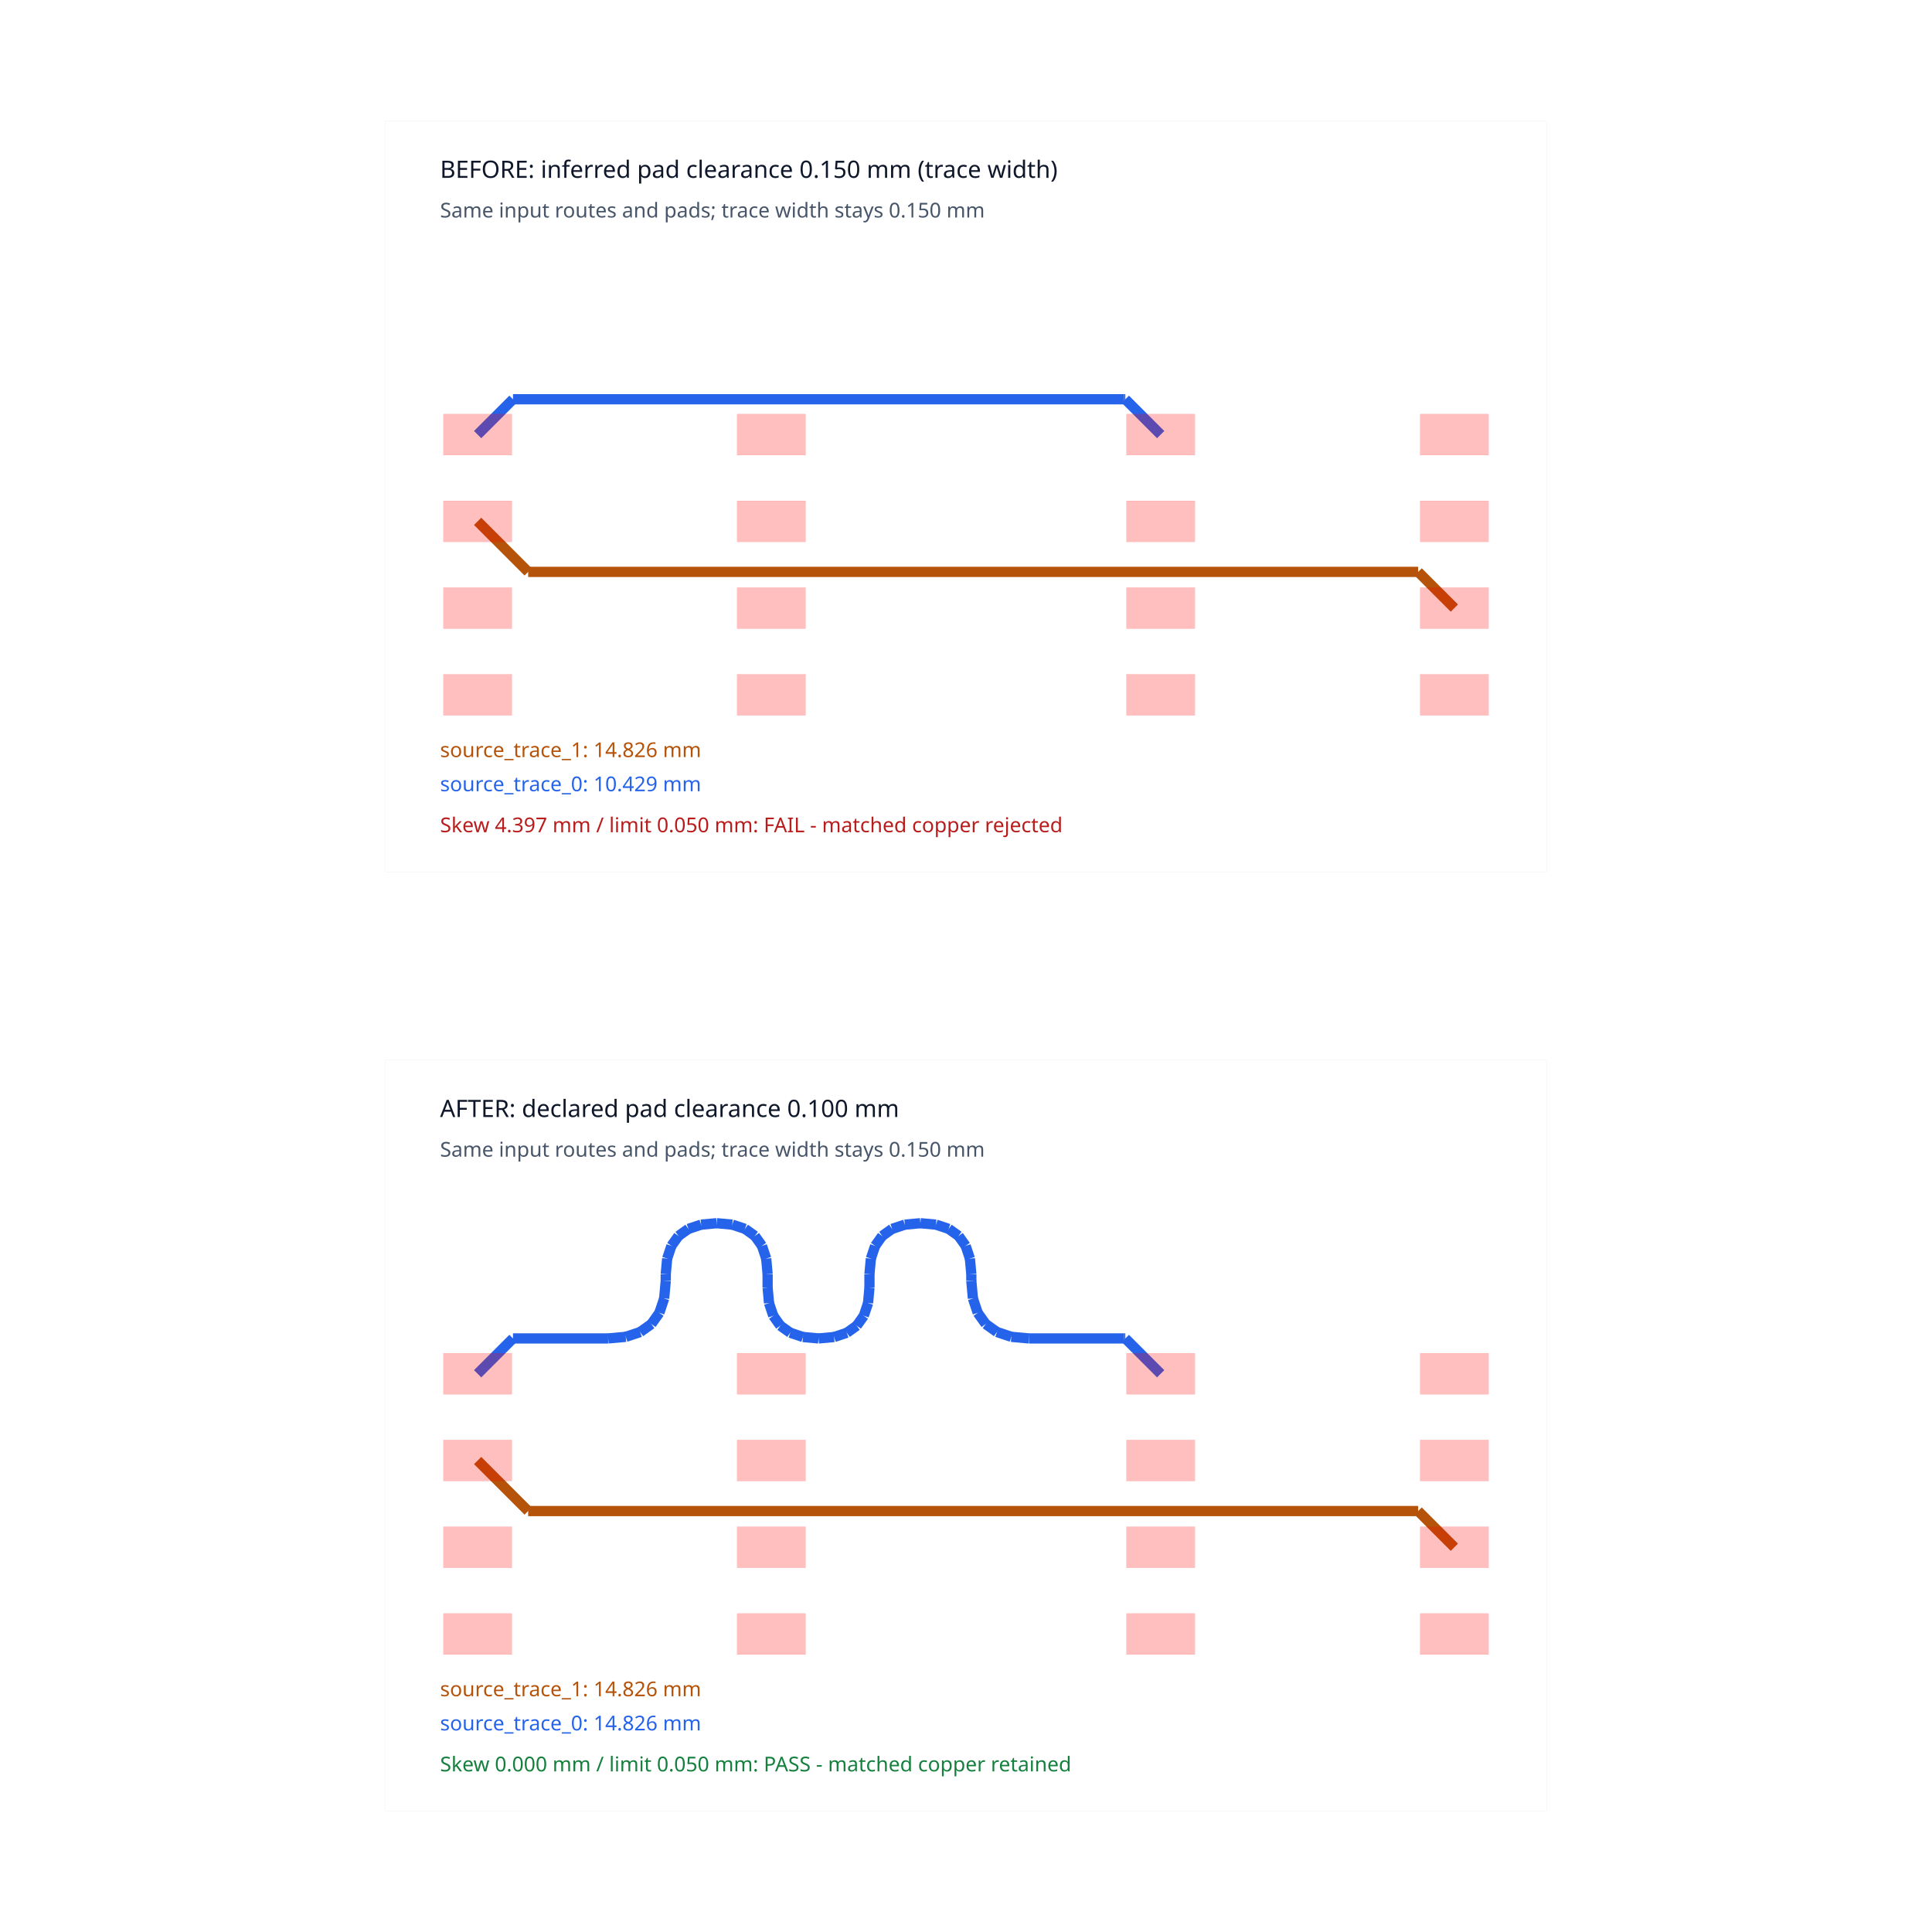
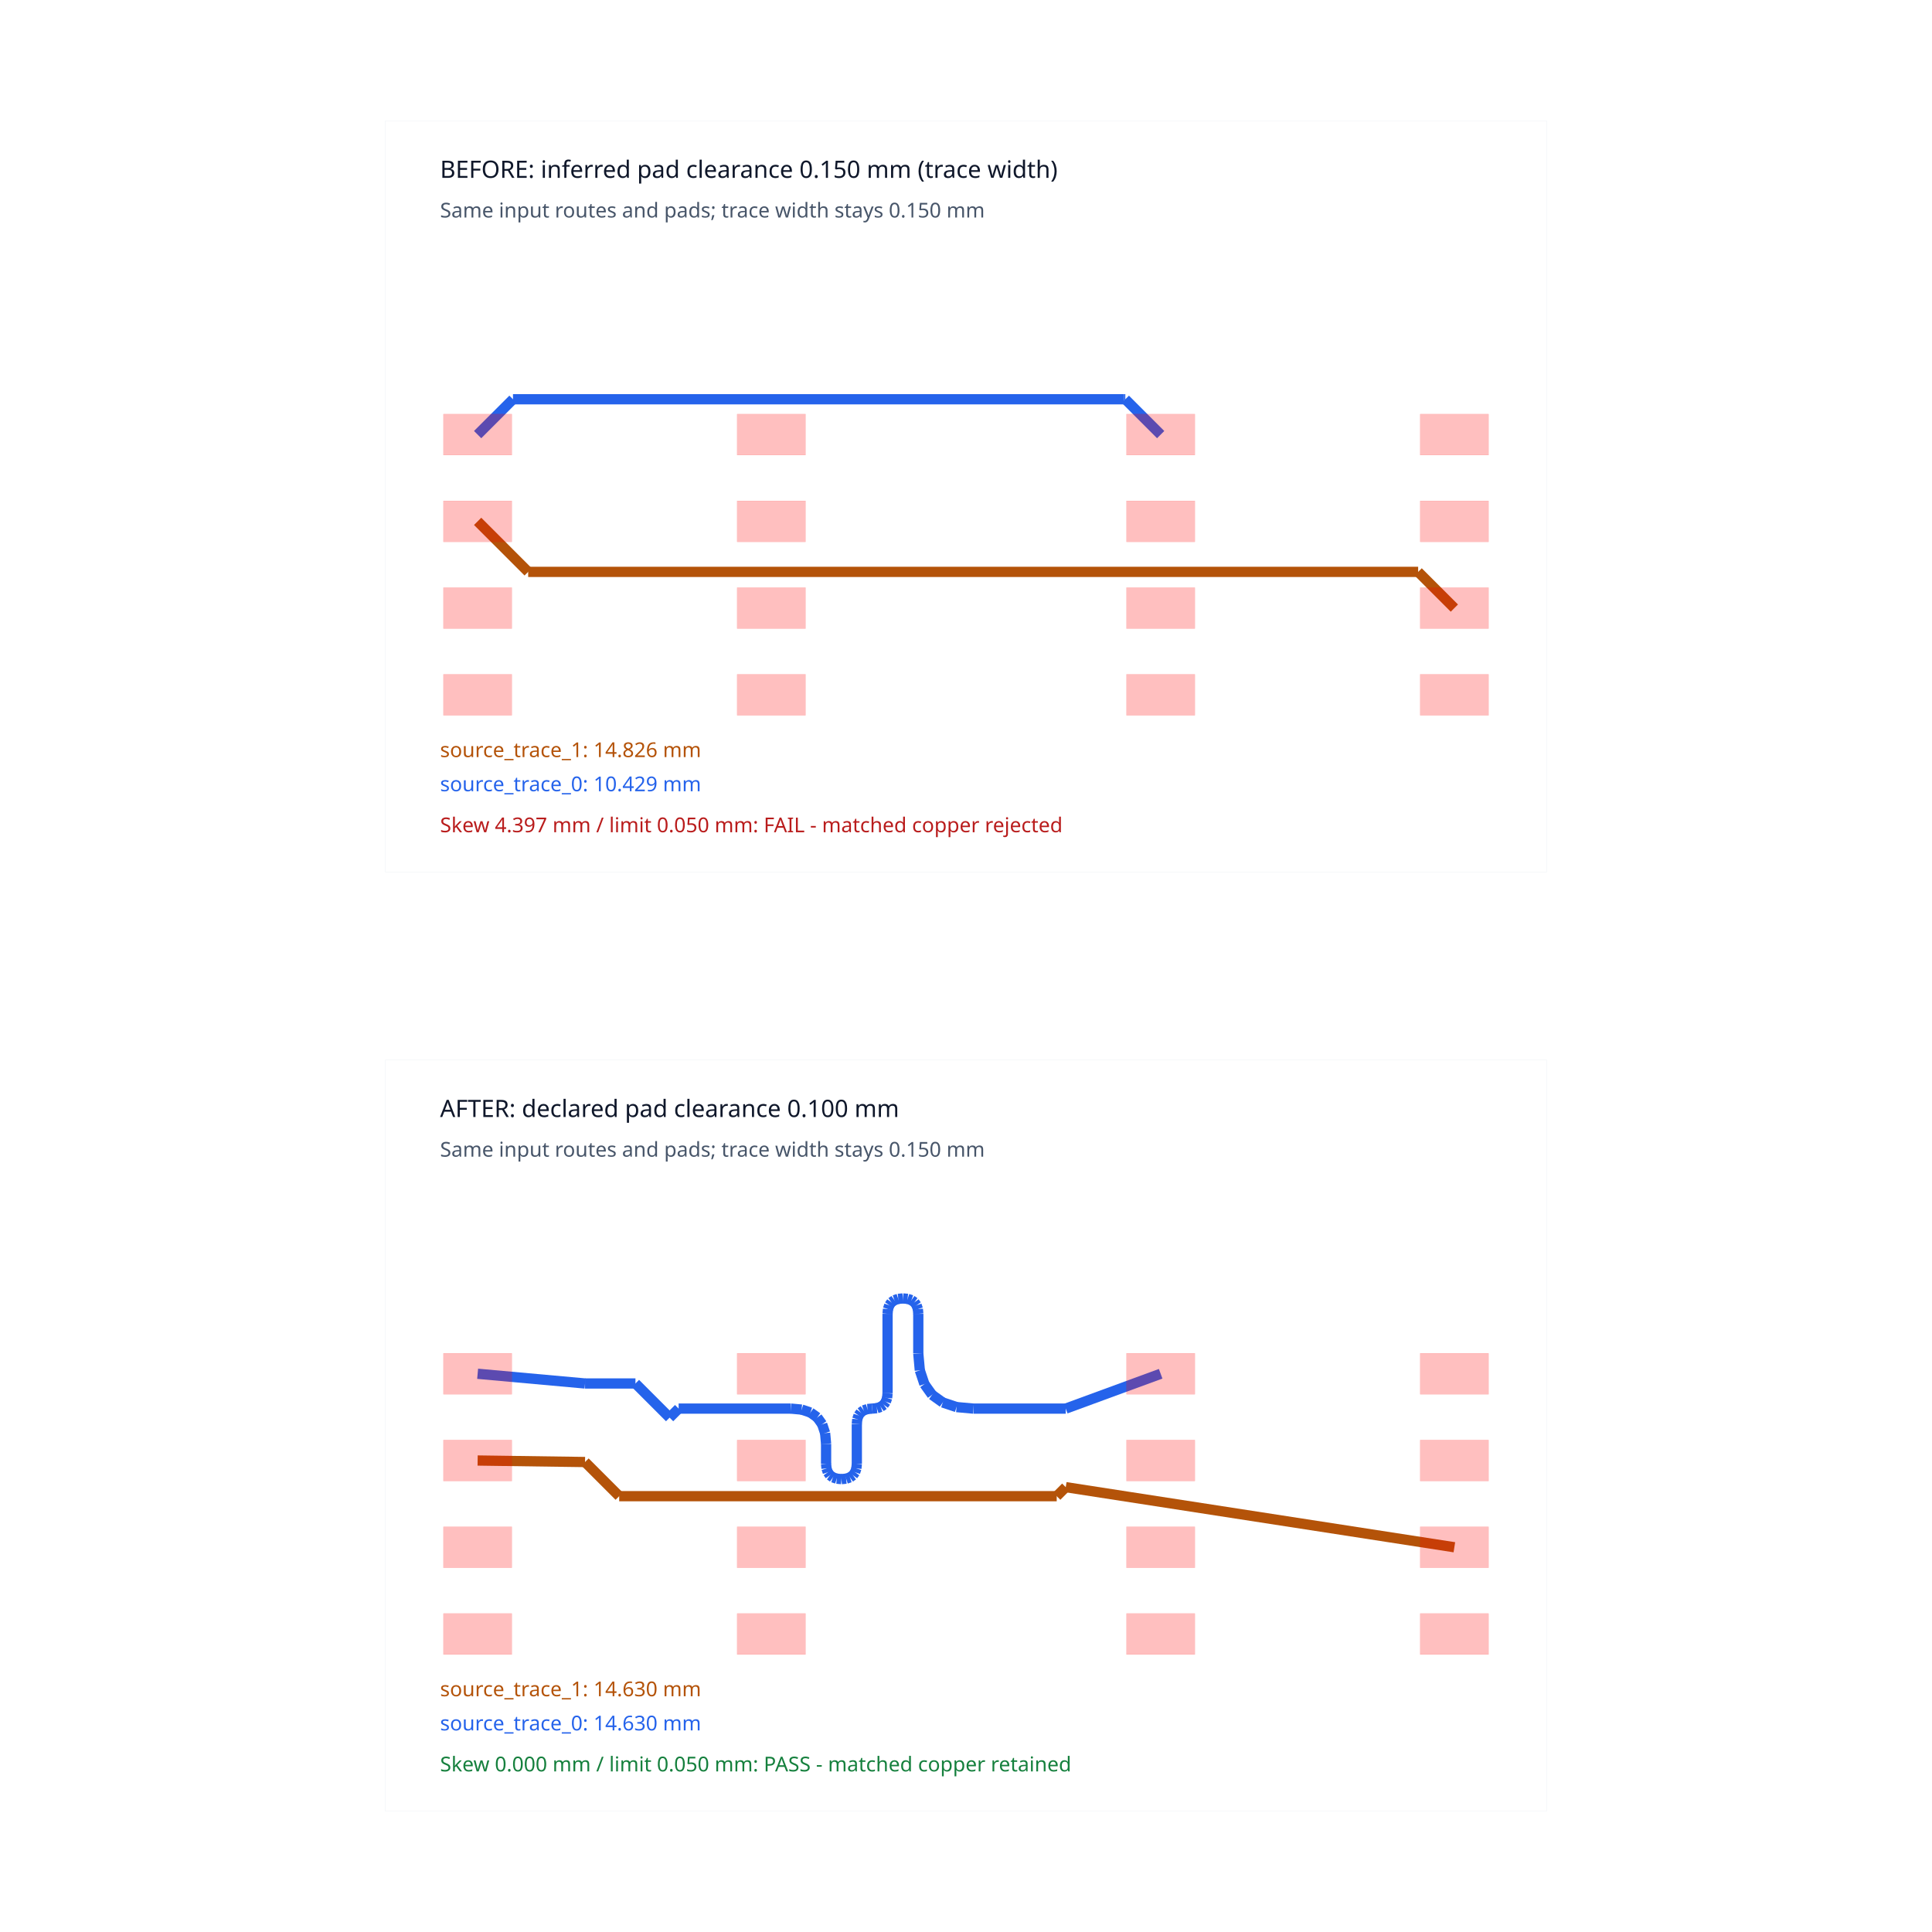
<svg xmlns="http://www.w3.org/2000/svg" width="640" height="640" viewBox="0 0 640 640">
  <rect width="100%" height="100%" fill="white" />
  <g>
    <polyline data-points="-7.15,0.635 -6.410152979700772,-0.10484702029922843" data-type="line" data-label="" points="158.222,172.703 174.962,189.443" fill="none" stroke="#b45309" stroke-width="3.394" />
  </g>
  <g>
    <polyline data-points="-6.410152979700772,-0.10484702029922843 6.619847020299229,-0.10484702029922849" data-type="line" data-label="" points="174.962,189.443 469.782,189.443" fill="none" stroke="#b45309" stroke-width="3.394" />
  </g>
  <g>
    <polyline data-points="6.619847020299229,-0.10484702029922849 6.619847020299229,-0.10484702029922849" data-type="line" data-label="" points="469.782,189.443 469.782,189.443" fill="none" stroke="#b45309" stroke-width="3.394" />
  </g>
  <g>
    <polyline data-points="6.619847020299229,-0.10484702029922849 7.15,-0.635" data-type="line" data-label="" points="469.782,189.443 481.778,201.438" fill="none" stroke="#b45309" stroke-width="3.394" />
  </g>
  <g>
    <polyline data-points="-7.15,1.905 -6.632591326652539,2.422408673347461" data-type="line" data-label="" points="158.222,143.968 169.929,132.261" fill="none" stroke="#2563eb" stroke-width="3.394" />
  </g>
  <g>
    <polyline data-points="-6.632591326652539,2.422408673347461 2.314619147089959,2.422408673347461" data-type="line" data-label="" points="169.929,132.261 372.371,132.261" fill="none" stroke="#2563eb" stroke-width="3.394" />
  </g>
  <g>
    <polyline data-points="2.314619147089959,2.422408673347461 2.3325913266525395,2.422408673347461" data-type="line" data-label="" points="372.371,132.261 372.778,132.261" fill="none" stroke="#2563eb" stroke-width="3.394" />
  </g>
  <g>
    <polyline data-points="2.3325913266525395,2.422408673347461 2.85,1.905" data-type="line" data-label="" points="372.778,132.261 384.485,143.968" fill="none" stroke="#2563eb" stroke-width="3.394" />
  </g>
  <g>
-     <polyline data-points="-7.15,-13.115 -6.410152979700772,-13.854847020299228" data-type="line" data-label="" points="158.222,483.814 174.962,500.554" fill="none" stroke="#b45309" stroke-width="3.394" />
-   </g>
-   <g>
-     <polyline data-points="-6.410152979700772,-13.854847020299228 6.619847020299229,-13.854847020299228" data-type="line" data-label="" points="174.962,500.554 469.782,500.554" fill="none" stroke="#b45309" stroke-width="3.394" />
-   </g>
-   <g>
-     <polyline data-points="6.619847020299229,-13.854847020299228 6.619847020299229,-13.854847020299228" data-type="line" data-label="" points="469.782,500.554 469.782,500.554" fill="none" stroke="#b45309" stroke-width="3.394" />
-   </g>
-   <g>
-     <polyline data-points="6.619847020299229,-13.854847020299228 7.15,-14.385" data-type="line" data-label="" points="469.782,500.554 481.778,512.549" fill="none" stroke="#b45309" stroke-width="3.394" />
-   </g>
-   <g>
-     <polyline data-points="-7.15,-11.845 -6.632591326652539,-11.32759132665254" data-type="line" data-label="" points="158.222,455.079 169.929,443.372" fill="none" stroke="#2563eb" stroke-width="3.394" />
-   </g>
-   <g>
-     <polyline data-points="-6.632591326652539,-11.32759132665254 -5.239173575692749,-11.32759132665254" data-type="line" data-label="" points="169.929,443.372 201.457,443.372" fill="none" stroke="#2563eb" stroke-width="3.394" />
-   </g>
-   <g>
-     <polyline data-points="-5.239173575692749,-11.32759132665254 -4.981472643964022,-11.304163969222655" data-type="line" data-label="" points="201.457,443.372 207.288,442.842" fill="none" stroke="#2563eb" stroke-width="3.394" />
-   </g>
-   <g>
-     <polyline data-points="-4.981472643964022,-11.304163969222655 -4.770626427095063,-11.233881896933003" data-type="line" data-label="" points="207.288,442.842 212.059,441.251" fill="none" stroke="#2563eb" stroke-width="3.394" />
-   </g>
-   <g>
-     <polyline data-points="-4.770626427095063,-11.233881896933003 -4.606634925085873,-11.116745109783581" data-type="line" data-label="" points="212.059,441.251 215.769,438.601" fill="none" stroke="#2563eb" stroke-width="3.394" />
-   </g>
-   <g>
-     <polyline data-points="-4.606634925085873,-11.116745109783581 -4.489498137936452,-10.95275360777439" data-type="line" data-label="" points="215.769,438.601 218.419,434.891" fill="none" stroke="#2563eb" stroke-width="3.394" />
-   </g>
-   <g>
-     <polyline data-points="-4.489498137936452,-10.95275360777439 -4.419216065646799,-10.741907390905432" data-type="line" data-label="" points="218.419,434.891 220.01,430.12" fill="none" stroke="#2563eb" stroke-width="3.394" />
-   </g>
-   <g>
-     <polyline data-points="-4.419216065646799,-10.741907390905432 -4.395788708216915,-10.484206459176706" data-type="line" data-label="" points="220.01,430.12 220.54,424.289" fill="none" stroke="#2563eb" stroke-width="3.394" />
-   </g>
-   <g>
-     <polyline data-points="-4.395788708216915,-10.484206459176706 -4.395788708216915,-10.386422464512748" data-type="line" data-label="" points="220.54,424.289 220.54,422.077" fill="none" stroke="#2563eb" stroke-width="3.394" />
-   </g>
-   <g>
-     <polyline data-points="-4.395788708216915,-10.386422464512748 -4.375077572861031,-10.158599975598008" data-type="line" data-label="" points="220.54,422.077 221.008,416.922" fill="none" stroke="#2563eb" stroke-width="3.394" />
-   </g>
-   <g>
-     <polyline data-points="-4.375077572861031,-10.158599975598008 -4.312944166793374,-9.972199757395039" data-type="line" data-label="" points="221.008,416.922 222.414,412.704" fill="none" stroke="#2563eb" stroke-width="3.394" />
-   </g>
-   <g>
-     <polyline data-points="-4.312944166793374,-9.972199757395039 -4.209388490013946,-9.827221809903842" data-type="line" data-label="" points="222.414,412.704 224.757,409.424" fill="none" stroke="#2563eb" stroke-width="3.394" />
-   </g>
-   <g>
-     <polyline data-points="-4.209388490013946,-9.827221809903842 -4.064410542522749,-9.723666133124414" data-type="line" data-label="" points="224.757,409.424 228.038,407.081" fill="none" stroke="#2563eb" stroke-width="3.394" />
-   </g>
-   <g>
-     <polyline data-points="-4.064410542522749,-9.723666133124414 -3.8780103243197797,-9.661532727056757" data-type="line" data-label="" points="228.038,407.081 232.255,405.675" fill="none" stroke="#2563eb" stroke-width="3.394" />
-   </g>
-   <g>
-     <polyline data-points="-3.8780103243197797,-9.661532727056757 -3.65018783540504,-9.640821591700872" data-type="line" data-label="" points="232.255,405.675 237.41,405.206" fill="none" stroke="#2563eb" stroke-width="3.394" />
-   </g>
-   <g>
-     <polyline data-points="-3.65018783540504,-9.640821591700872 -3.422365346490301,-9.661532727056757" data-type="line" data-label="" points="237.41,405.206 242.565,405.675" fill="none" stroke="#2563eb" stroke-width="3.394" />
-   </g>
-   <g>
-     <polyline data-points="-3.422365346490301,-9.661532727056757 -3.2359651282873325,-9.723666133124414" data-type="line" data-label="" points="242.565,405.675 246.782,407.081" fill="none" stroke="#2563eb" stroke-width="3.394" />
-   </g>
-   <g>
-     <polyline data-points="-3.2359651282873325,-9.723666133124414 -3.0909871807961338,-9.82722180990384" data-type="line" data-label="" points="246.782,407.081 250.063,409.424" fill="none" stroke="#2563eb" stroke-width="3.394" />
-   </g>
-   <g>
-     <polyline data-points="-3.0909871807961338,-9.82722180990384 -2.9874315040167074,-9.972199757395039" data-type="line" data-label="" points="250.063,409.424 252.406,412.704" fill="none" stroke="#2563eb" stroke-width="3.394" />
-   </g>
-   <g>
-     <polyline data-points="-2.9874315040167074,-9.972199757395039 -2.925298097949051,-10.158599975598008" data-type="line" data-label="" points="252.406,412.704 253.811,416.922" fill="none" stroke="#2563eb" stroke-width="3.394" />
-   </g>
-   <g>
-     <polyline data-points="-2.925298097949051,-10.158599975598008 -2.9045869625931653,-10.386422464512748" data-type="line" data-label="" points="253.811,416.922 254.28,422.077" fill="none" stroke="#2563eb" stroke-width="3.394" />
-   </g>
-   <g>
-     <polyline data-points="-2.9045869625931653,-10.386422464512748 -2.9045869625931653,-10.581990453840664" data-type="line" data-label="" points="254.28,422.077 254.28,426.502" fill="none" stroke="#2563eb" stroke-width="3.394" />
-   </g>
-   <g>
-     <polyline data-points="-2.9045869625931653,-10.581990453840664 -2.88387582723728,-10.809812942755403" data-type="line" data-label="" points="254.28,426.502 254.749,431.656" fill="none" stroke="#2563eb" stroke-width="3.394" />
-   </g>
-   <g>
-     <polyline data-points="-2.88387582723728,-10.809812942755403 -2.821742421169624,-10.996213160958373" data-type="line" data-label="" points="254.749,431.656 256.155,435.874" fill="none" stroke="#2563eb" stroke-width="3.394" />
-   </g>
-   <g>
-     <polyline data-points="-2.821742421169624,-10.996213160958373 -2.718186744390197,-11.14119110844957" data-type="line" data-label="" points="256.155,435.874 258.498,439.154" fill="none" stroke="#2563eb" stroke-width="3.394" />
-   </g>
-   <g>
-     <polyline data-points="-2.718186744390197,-11.14119110844957 -2.573208796898999,-11.244746785228998" data-type="line" data-label="" points="258.498,439.154 261.778,441.497" fill="none" stroke="#2563eb" stroke-width="3.394" />
-   </g>
-   <g>
-     <polyline data-points="-2.573208796898999,-11.244746785228998 -2.38680857869603,-11.306880191296653" data-type="line" data-label="" points="261.778,441.497 265.995,442.903" fill="none" stroke="#2563eb" stroke-width="3.394" />
-   </g>
-   <g>
-     <polyline data-points="-2.38680857869603,-11.306880191296653 -2.1589860897812905,-11.32759132665254" data-type="line" data-label="" points="265.995,442.903 271.15,443.372" fill="none" stroke="#2563eb" stroke-width="3.394" />
-   </g>
-   <g>
-     <polyline data-points="-2.1589860897812905,-11.32759132665254 -1.9311636008665514,-11.306880191296653" data-type="line" data-label="" points="271.15,443.372 276.305,442.903" fill="none" stroke="#2563eb" stroke-width="3.394" />
-   </g>
-   <g>
-     <polyline data-points="-1.9311636008665514,-11.306880191296653 -1.7447633826635824,-11.244746785228998" data-type="line" data-label="" points="276.305,442.903 280.523,441.497" fill="none" stroke="#2563eb" stroke-width="3.394" />
-   </g>
-   <g>
-     <polyline data-points="-1.7447633826635824,-11.244746785228998 -1.5997854351723844,-11.14119110844957" data-type="line" data-label="" points="280.523,441.497 283.803,439.154" fill="none" stroke="#2563eb" stroke-width="3.394" />
-   </g>
-   <g>
-     <polyline data-points="-1.5997854351723844,-11.14119110844957 -1.4962297583929574,-10.996213160958373" data-type="line" data-label="" points="283.803,439.154 286.146,435.874" fill="none" stroke="#2563eb" stroke-width="3.394" />
-   </g>
-   <g>
-     <polyline data-points="-1.4962297583929574,-10.996213160958373 -1.4340963523253012,-10.809812942755403" data-type="line" data-label="" points="286.146,435.874 287.552,431.656" fill="none" stroke="#2563eb" stroke-width="3.394" />
-   </g>
-   <g>
-     <polyline data-points="-1.4340963523253012,-10.809812942755403 -1.4133852169694157,-10.581990453840664" data-type="line" data-label="" points="287.552,431.656 288.02,426.502" fill="none" stroke="#2563eb" stroke-width="3.394" />
-   </g>
-   <g>
-     <polyline data-points="-1.4133852169694157,-10.581990453840664 -1.4133852169694157,-10.386422464512748" data-type="line" data-label="" points="288.02,426.502 288.02,422.077" fill="none" stroke="#2563eb" stroke-width="3.394" />
-   </g>
-   <g>
-     <polyline data-points="-1.4133852169694157,-10.386422464512748 -1.3926740816135303,-10.158599975598008" data-type="line" data-label="" points="288.02,422.077 288.489,416.922" fill="none" stroke="#2563eb" stroke-width="3.394" />
-   </g>
-   <g>
-     <polyline data-points="-1.3926740816135303,-10.158599975598008 -1.330540675545874,-9.972199757395039" data-type="line" data-label="" points="288.489,416.922 289.895,412.704" fill="none" stroke="#2563eb" stroke-width="3.394" />
-   </g>
-   <g>
-     <polyline data-points="-1.330540675545874,-9.972199757395039 -1.226984998766447,-9.827221809903842" data-type="line" data-label="" points="289.895,412.704 292.238,409.424" fill="none" stroke="#2563eb" stroke-width="3.394" />
-   </g>
-   <g>
-     <polyline data-points="-1.226984998766447,-9.827221809903842 -1.082007051275249,-9.723666133124414" data-type="line" data-label="" points="292.238,409.424 295.518,407.081" fill="none" stroke="#2563eb" stroke-width="3.394" />
-   </g>
-   <g>
-     <polyline data-points="-1.082007051275249,-9.723666133124414 -0.8956068330722804,-9.661532727056757" data-type="line" data-label="" points="295.518,407.081 299.736,405.675" fill="none" stroke="#2563eb" stroke-width="3.394" />
-   </g>
-   <g>
-     <polyline data-points="-0.8956068330722804,-9.661532727056757 -0.6677843441575408,-9.640821591700872" data-type="line" data-label="" points="299.736,405.675 304.891,405.206" fill="none" stroke="#2563eb" stroke-width="3.394" />
-   </g>
-   <g>
-     <polyline data-points="-0.6677843441575408,-9.640821591700872 -0.4399618552428014,-9.661532727056757" data-type="line" data-label="" points="304.891,405.206 310.045,405.675" fill="none" stroke="#2563eb" stroke-width="3.394" />
-   </g>
-   <g>
-     <polyline data-points="-0.4399618552428014,-9.661532727056757 -0.2535616370398327,-9.723666133124414" data-type="line" data-label="" points="310.045,405.675 314.263,407.081" fill="none" stroke="#2563eb" stroke-width="3.394" />
-   </g>
-   <g>
-     <polyline data-points="-0.2535616370398327,-9.723666133124414 -0.10858368954863473,-9.82722180990384" data-type="line" data-label="" points="314.263,407.081 317.543,409.424" fill="none" stroke="#2563eb" stroke-width="3.394" />
-   </g>
-   <g>
-     <polyline data-points="-0.10858368954863473,-9.82722180990384 -0.005028012769207689,-9.972199757395039" data-type="line" data-label="" points="317.543,409.424 319.886,412.704" fill="none" stroke="#2563eb" stroke-width="3.394" />
-   </g>
-   <g>
-     <polyline data-points="-0.005028012769207689,-9.972199757395039 0.057105393298448576,-10.158599975598008" data-type="line" data-label="" points="319.886,412.704 321.292,416.922" fill="none" stroke="#2563eb" stroke-width="3.394" />
-   </g>
-   <g>
-     <polyline data-points="0.057105393298448576,-10.158599975598008 0.07781652865433397,-10.386422464512748" data-type="line" data-label="" points="321.292,416.922 321.761,422.077" fill="none" stroke="#2563eb" stroke-width="3.394" />
-   </g>
-   <g>
-     <polyline data-points="0.07781652865433397,-10.386422464512748 0.07781652865433397,-10.484206459176706" data-type="line" data-label="" points="321.761,422.077 321.761,424.289" fill="none" stroke="#2563eb" stroke-width="3.394" />
-   </g>
-   <g>
-     <polyline data-points="0.07781652865433397,-10.484206459176706 0.10124388608421825,-10.741907390905432" data-type="line" data-label="" points="321.761,424.289 322.291,430.12" fill="none" stroke="#2563eb" stroke-width="3.394" />
-   </g>
-   <g>
-     <polyline data-points="0.10124388608421825,-10.741907390905432 0.17152595837387102,-10.95275360777439" data-type="line" data-label="" points="322.291,430.12 323.881,434.891" fill="none" stroke="#2563eb" stroke-width="3.394" />
-   </g>
-   <g>
-     <polyline data-points="0.17152595837387102,-10.95275360777439 0.28866274552329235,-11.116745109783581" data-type="line" data-label="" points="323.881,434.891 326.531,438.601" fill="none" stroke="#2563eb" stroke-width="3.394" />
-   </g>
-   <g>
-     <polyline data-points="0.28866274552329235,-11.116745109783581 0.4526542475324822,-11.233881896933003" data-type="line" data-label="" points="326.531,438.601 330.242,441.251" fill="none" stroke="#2563eb" stroke-width="3.394" />
-   </g>
-   <g>
-     <polyline data-points="0.4526542475324822,-11.233881896933003 0.6635004644014406,-11.304163969222655" data-type="line" data-label="" points="330.242,441.251 335.013,442.842" fill="none" stroke="#2563eb" stroke-width="3.394" />
-   </g>
-   <g>
-     <polyline data-points="0.6635004644014406,-11.304163969222655 0.9212013961301675,-11.32759132665254" data-type="line" data-label="" points="335.013,442.842 340.843,443.372" fill="none" stroke="#2563eb" stroke-width="3.394" />
-   </g>
-   <g>
-     <polyline data-points="0.9212013961301675,-11.32759132665254 2.314619147089959,-11.32759132665254" data-type="line" data-label="" points="340.843,443.372 372.371,443.372" fill="none" stroke="#2563eb" stroke-width="3.394" />
-   </g>
-   <g>
-     <polyline data-points="2.314619147089959,-11.32759132665254 2.3325913266525395,-11.32759132665254" data-type="line" data-label="" points="372.371,443.372 372.778,443.372" fill="none" stroke="#2563eb" stroke-width="3.394" />
-   </g>
-   <g>
-     <polyline data-points="2.3325913266525395,-11.32759132665254 2.85,-11.845" data-type="line" data-label="" points="372.778,443.372 384.485,455.079" fill="none" stroke="#2563eb" stroke-width="3.394" />
+     <polyline data-points="-7.15,-13.115 -5.577597555944816,-13.137179057775723" data-type="line" data-label="" points="158.222,483.814 193.8,484.316" fill="none" stroke="#b45309" stroke-width="3.394" />
+   </g>
+   <g>
+     <polyline data-points="-5.577597555944816,-13.137179057775723 -5.077597555944816,-13.637179057775723" data-type="line" data-label="" points="193.8,484.316 205.113,495.629" fill="none" stroke="#b45309" stroke-width="3.394" />
+   </g>
+   <g>
+     <polyline data-points="-5.077597555944816,-13.637179057775723 1.3282517561176763,-13.637179057775723" data-type="line" data-label="" points="205.113,495.629 350.053,495.629" fill="none" stroke="#b45309" stroke-width="3.394" />
+   </g>
+   <g>
+     <polyline data-points="1.3282517561176763,-13.637179057775723 1.4604211489092536,-13.505009664984145" data-type="line" data-label="" points="350.053,495.629 353.044,492.639" fill="none" stroke="#b45309" stroke-width="3.394" />
+   </g>
+   <g>
+     <polyline data-points="1.4604211489092536,-13.505009664984145 7.15,-14.385" data-type="line" data-label="" points="353.044,492.639 481.778,512.549" fill="none" stroke="#b45309" stroke-width="3.394" />
+   </g>
+   <g>
+     <polyline data-points="-7.15,-11.845 -5.577597555944816,-11.987179057775723" data-type="line" data-label="" points="158.222,455.079 193.8,458.296" fill="none" stroke="#2563eb" stroke-width="3.394" />
+   </g>
+   <g>
+     <polyline data-points="-5.577597555944816,-11.987179057775723 -4.839424757580287,-11.987179057775723" data-type="line" data-label="" points="193.8,458.296 210.502,458.296" fill="none" stroke="#2563eb" stroke-width="3.394" />
+   </g>
+   <g>
+     <polyline data-points="-4.839424757580287,-11.987179057775723 -4.339424757580287,-12.487179057775723" data-type="line" data-label="" points="210.502,458.296 221.815,469.609" fill="none" stroke="#2563eb" stroke-width="3.394" />
+   </g>
+   <g>
+     <polyline data-points="-4.339424757580287,-12.487179057775723 -4.207255364788709,-12.355009664984147" data-type="line" data-label="" points="221.815,469.609 224.806,466.618" fill="none" stroke="#2563eb" stroke-width="3.394" />
+   </g>
+   <g>
+     <polyline data-points="-4.207255364788709,-12.355009664984147 -2.5645018042223606,-12.355009664984147" data-type="line" data-label="" points="224.806,466.618 261.975,466.618" fill="none" stroke="#2563eb" stroke-width="3.394" />
+   </g>
+   <g>
+     <polyline data-points="-2.5645018042223606,-12.355009664984147 -2.4068092581360006,-12.369345350991997" data-type="line" data-label="" points="261.975,466.618 265.543,466.943" fill="none" stroke="#2563eb" stroke-width="3.394" />
+   </g>
+   <g>
+     <polyline data-points="-2.4068092581360006,-12.369345350991997 -2.2777880840653424,-12.41235240901555" data-type="line" data-label="" points="265.543,466.943 268.462,467.916" fill="none" stroke="#2563eb" stroke-width="3.394" />
+   </g>
+   <g>
+     <polyline data-points="-2.2777880840653424,-12.41235240901555 -2.177438282010386,-12.484030839054805" data-type="line" data-label="" points="268.462,467.916 270.733,469.538" fill="none" stroke="#2563eb" stroke-width="3.394" />
+   </g>
+   <g>
+     <polyline data-points="-2.177438282010386,-12.484030839054805 -2.105759851971132,-12.58438064110976" data-type="line" data-label="" points="270.733,469.538 272.355,471.808" fill="none" stroke="#2563eb" stroke-width="3.394" />
+   </g>
+   <g>
+     <polyline data-points="-2.105759851971132,-12.58438064110976 -2.062752793947579,-12.713401815180418" data-type="line" data-label="" points="272.355,471.808 273.328,474.727" fill="none" stroke="#2563eb" stroke-width="3.394" />
+   </g>
+   <g>
+     <polyline data-points="-2.062752793947579,-12.713401815180418 -2.048417107939728,-12.87109436126678" data-type="line" data-label="" points="273.328,474.727 273.652,478.295" fill="none" stroke="#2563eb" stroke-width="3.394" />
+   </g>
+   <g>
+     <polyline data-points="-2.048417107939728,-12.87109436126678 -2.048417107939728,-13.162179057549412" data-type="line" data-label="" points="273.652,478.295 273.652,484.882" fill="none" stroke="#2563eb" stroke-width="3.394" />
+   </g>
+   <g>
+     <polyline data-points="-2.048417107939728,-13.162179057549412 -2.0421671079397283,-13.230929057549412" data-type="line" data-label="" points="273.652,484.882 273.793,486.437" fill="none" stroke="#2563eb" stroke-width="3.394" />
+   </g>
+   <g>
+     <polyline data-points="-2.0421671079397283,-13.230929057549412 -2.023417107939728,-13.287179057549412" data-type="line" data-label="" points="273.793,486.437 274.218,487.71" fill="none" stroke="#2563eb" stroke-width="3.394" />
+   </g>
+   <g>
+     <polyline data-points="-2.023417107939728,-13.287179057549412 -1.992167107939728,-13.330929057549412" data-type="line" data-label="" points="274.218,487.71 274.925,488.7" fill="none" stroke="#2563eb" stroke-width="3.394" />
+   </g>
+   <g>
+     <polyline data-points="-1.992167107939728,-13.330929057549412 -1.948417107939728,-13.362179057549412" data-type="line" data-label="" points="274.925,488.7 275.915,489.407" fill="none" stroke="#2563eb" stroke-width="3.394" />
+   </g>
+   <g>
+     <polyline data-points="-1.948417107939728,-13.362179057549412 -1.892167107939728,-13.380929057549412" data-type="line" data-label="" points="275.915,489.407 277.187,489.831" fill="none" stroke="#2563eb" stroke-width="3.394" />
+   </g>
+   <g>
+     <polyline data-points="-1.892167107939728,-13.380929057549412 -1.8234171079397279,-13.387179057549412" data-type="line" data-label="" points="277.187,489.831 278.743,489.973" fill="none" stroke="#2563eb" stroke-width="3.394" />
+   </g>
+   <g>
+     <polyline data-points="-1.8234171079397279,-13.387179057549412 -1.754667107939728,-13.380929057549412" data-type="line" data-label="" points="278.743,489.973 280.298,489.831" fill="none" stroke="#2563eb" stroke-width="3.394" />
+   </g>
+   <g>
+     <polyline data-points="-1.754667107939728,-13.380929057549412 -1.6984171079397279,-13.362179057549412" data-type="line" data-label="" points="280.298,489.831 281.571,489.407" fill="none" stroke="#2563eb" stroke-width="3.394" />
+   </g>
+   <g>
+     <polyline data-points="-1.6984171079397279,-13.362179057549412 -1.6546671079397277,-13.330929057549412" data-type="line" data-label="" points="281.571,489.407 282.561,488.7" fill="none" stroke="#2563eb" stroke-width="3.394" />
+   </g>
+   <g>
+     <polyline data-points="-1.6546671079397277,-13.330929057549412 -1.6234171079397277,-13.287179057549412" data-type="line" data-label="" points="282.561,488.7 283.268,487.71" fill="none" stroke="#2563eb" stroke-width="3.394" />
+   </g>
+   <g>
+     <polyline data-points="-1.6234171079397277,-13.287179057549412 -1.6046671079397279,-13.230929057549412" data-type="line" data-label="" points="283.268,487.71 283.692,486.437" fill="none" stroke="#2563eb" stroke-width="3.394" />
+   </g>
+   <g>
+     <polyline data-points="-1.6046671079397279,-13.230929057549412 -1.5984171079397278,-13.162179057549412" data-type="line" data-label="" points="283.692,486.437 283.834,484.882" fill="none" stroke="#2563eb" stroke-width="3.394" />
+   </g>
+   <g>
+     <polyline data-points="-1.5984171079397278,-13.162179057549412 -1.5984171079397278,-12.580009664984146" data-type="line" data-label="" points="283.834,484.882 283.834,471.709" fill="none" stroke="#2563eb" stroke-width="3.394" />
+   </g>
+   <g>
+     <polyline data-points="-1.5984171079397278,-12.580009664984146 -1.592167107939728,-12.511259664984147" data-type="line" data-label="" points="283.834,471.709 283.975,470.154" fill="none" stroke="#2563eb" stroke-width="3.394" />
+   </g>
+   <g>
+     <polyline data-points="-1.592167107939728,-12.511259664984147 -1.573417107939728,-12.455009664984146" data-type="line" data-label="" points="283.975,470.154 284.399,468.881" fill="none" stroke="#2563eb" stroke-width="3.394" />
+   </g>
+   <g>
+     <polyline data-points="-1.573417107939728,-12.455009664984146 -1.5421671079397279,-12.411259664984147" data-type="line" data-label="" points="284.399,468.881 285.107,467.891" fill="none" stroke="#2563eb" stroke-width="3.394" />
+   </g>
+   <g>
+     <polyline data-points="-1.5421671079397279,-12.411259664984147 -1.4984171079397277,-12.380009664984147" data-type="line" data-label="" points="285.107,467.891 286.096,467.184" fill="none" stroke="#2563eb" stroke-width="3.394" />
+   </g>
+   <g>
+     <polyline data-points="-1.4984171079397277,-12.380009664984147 -1.4421671079397278,-12.361259664984146" data-type="line" data-label="" points="286.096,467.184 287.369,466.76" fill="none" stroke="#2563eb" stroke-width="3.394" />
+   </g>
+   <g>
+     <polyline data-points="-1.4421671079397278,-12.361259664984146 -1.373417107939728,-12.355009664984147" data-type="line" data-label="" points="287.369,466.76 288.925,466.618" fill="none" stroke="#2563eb" stroke-width="3.394" />
+   </g>
+   <g>
+     <polyline data-points="-1.373417107939728,-12.355009664984147 -1.304667107939728,-12.348759664984145" data-type="line" data-label="" points="288.925,466.618 290.48,466.477" fill="none" stroke="#2563eb" stroke-width="3.394" />
+   </g>
+   <g>
+     <polyline data-points="-1.304667107939728,-12.348759664984145 -1.2484171079397282,-12.330009664984146" data-type="line" data-label="" points="290.48,466.477 291.753,466.053" fill="none" stroke="#2563eb" stroke-width="3.394" />
+   </g>
+   <g>
+     <polyline data-points="-1.2484171079397282,-12.330009664984146 -1.204667107939728,-12.298759664984146" data-type="line" data-label="" points="291.753,466.053 292.743,465.346" fill="none" stroke="#2563eb" stroke-width="3.394" />
+   </g>
+   <g>
+     <polyline data-points="-1.204667107939728,-12.298759664984146 -1.173417107939728,-12.255009664984147" data-type="line" data-label="" points="292.743,465.346 293.45,464.356" fill="none" stroke="#2563eb" stroke-width="3.394" />
+   </g>
+   <g>
+     <polyline data-points="-1.173417107939728,-12.255009664984147 -1.1546671079397282,-12.198759664984147" data-type="line" data-label="" points="293.45,464.356 293.874,463.083" fill="none" stroke="#2563eb" stroke-width="3.394" />
+   </g>
+   <g>
+     <polyline data-points="-1.1546671079397282,-12.198759664984147 -1.148417107939728,-12.130009664984147" data-type="line" data-label="" points="293.874,463.083 294.016,461.527" fill="none" stroke="#2563eb" stroke-width="3.394" />
+   </g>
+   <g>
+     <polyline data-points="-1.148417107939728,-12.130009664984147 -1.148417107939728,-10.967130352969008" data-type="line" data-label="" points="294.016,461.527 294.016,435.216" fill="none" stroke="#2563eb" stroke-width="3.394" />
+   </g>
+   <g>
+     <polyline data-points="-1.148417107939728,-10.967130352969008 -1.1421671079397282,-10.898380352969006" data-type="line" data-label="" points="294.016,435.216 294.157,433.66" fill="none" stroke="#2563eb" stroke-width="3.394" />
+   </g>
+   <g>
+     <polyline data-points="-1.1421671079397282,-10.898380352969006 -1.1234171079397282,-10.842130352969008" data-type="line" data-label="" points="294.157,433.66 294.581,432.388" fill="none" stroke="#2563eb" stroke-width="3.394" />
+   </g>
+   <g>
+     <polyline data-points="-1.1234171079397282,-10.842130352969008 -1.0921671079397282,-10.798380352969009" data-type="line" data-label="" points="294.581,432.388 295.288,431.398" fill="none" stroke="#2563eb" stroke-width="3.394" />
+   </g>
+   <g>
+     <polyline data-points="-1.0921671079397282,-10.798380352969009 -1.048417107939728,-10.767130352969009" data-type="line" data-label="" points="295.288,431.398 296.278,430.691" fill="none" stroke="#2563eb" stroke-width="3.394" />
+   </g>
+   <g>
+     <polyline data-points="-1.048417107939728,-10.767130352969009 -0.9921671079397283,-10.748380352969008" data-type="line" data-label="" points="296.278,430.691 297.551,430.266" fill="none" stroke="#2563eb" stroke-width="3.394" />
+   </g>
+   <g>
+     <polyline data-points="-0.9921671079397283,-10.748380352969008 -0.9234171079397282,-10.742130352969008" data-type="line" data-label="" points="297.551,430.266 299.107,430.125" fill="none" stroke="#2563eb" stroke-width="3.394" />
+   </g>
+   <g>
+     <polyline data-points="-0.9234171079397282,-10.742130352969008 -0.8546671079397283,-10.748380352969008" data-type="line" data-label="" points="299.107,430.125 300.662,430.266" fill="none" stroke="#2563eb" stroke-width="3.394" />
+   </g>
+   <g>
+     <polyline data-points="-0.8546671079397283,-10.748380352969008 -0.7984171079397283,-10.767130352969007" data-type="line" data-label="" points="300.662,430.266 301.935,430.691" fill="none" stroke="#2563eb" stroke-width="3.394" />
+   </g>
+   <g>
+     <polyline data-points="-0.7984171079397283,-10.767130352969007 -0.7546671079397282,-10.798380352969009" data-type="line" data-label="" points="301.935,430.691 302.925,431.398" fill="none" stroke="#2563eb" stroke-width="3.394" />
+   </g>
+   <g>
+     <polyline data-points="-0.7546671079397282,-10.798380352969009 -0.7234171079397282,-10.842130352969008" data-type="line" data-label="" points="302.925,431.398 303.632,432.388" fill="none" stroke="#2563eb" stroke-width="3.394" />
+   </g>
+   <g>
+     <polyline data-points="-0.7234171079397282,-10.842130352969008 -0.7046671079397284,-10.898380352969008" data-type="line" data-label="" points="303.632,432.388 304.056,433.66" fill="none" stroke="#2563eb" stroke-width="3.394" />
+   </g>
+   <g>
+     <polyline data-points="-0.7046671079397284,-10.898380352969008 -0.6984171079397283,-10.967130352969008" data-type="line" data-label="" points="304.056,433.66 304.197,435.216" fill="none" stroke="#2563eb" stroke-width="3.394" />
+   </g>
+   <g>
+     <polyline data-points="-0.6984171079397283,-10.967130352969008 -0.6984171079397283,-11.548570008976577" data-type="line" data-label="" points="304.197,435.216 304.197,448.372" fill="none" stroke="#2563eb" stroke-width="3.394" />
+   </g>
+   <g>
+     <polyline data-points="-0.6984171079397283,-11.548570008976577 -0.6760160063839626,-11.794982126090002" data-type="line" data-label="" points="304.197,448.372 304.704,453.947" fill="none" stroke="#2563eb" stroke-width="3.394" />
+   </g>
+   <g>
+     <polyline data-points="-0.6760160063839626,-11.794982126090002 -0.6088127017166651,-11.996592040091894" data-type="line" data-label="" points="304.704,453.947 306.225,458.509" fill="none" stroke="#2563eb" stroke-width="3.394" />
+   </g>
+   <g>
+     <polyline data-points="-0.6088127017166651,-11.996592040091894 -0.496807193937836,-12.153399750982254" data-type="line" data-label="" points="306.225,458.509 308.759,462.057" fill="none" stroke="#2563eb" stroke-width="3.394" />
+   </g>
+   <g>
+     <polyline data-points="-0.496807193937836,-12.153399750982254 -0.33999948304747535,-12.265405258761083" data-type="line" data-label="" points="308.759,462.057 312.307,464.591" fill="none" stroke="#2563eb" stroke-width="3.394" />
+   </g>
+   <g>
+     <polyline data-points="-0.33999948304747535,-12.265405258761083 -0.13838956904558292,-12.33260856342838" data-type="line" data-label="" points="312.307,464.591 316.869,466.112" fill="none" stroke="#2563eb" stroke-width="3.394" />
+   </g>
+   <g>
+     <polyline data-points="-0.13838956904558292,-12.33260856342838 0.10802254806784095,-12.355009664984147" data-type="line" data-label="" points="316.869,466.112 322.444,466.618" fill="none" stroke="#2563eb" stroke-width="3.394" />
+   </g>
+   <g>
+     <polyline data-points="0.10802254806784095,-12.355009664984147 1.4604211489092536,-12.355009664984147" data-type="line" data-label="" points="322.444,466.618 353.044,466.618" fill="none" stroke="#2563eb" stroke-width="3.394" />
+   </g>
+   <g>
+     <polyline data-points="1.4604211489092536,-12.355009664984147 2.85,-11.845" data-type="line" data-label="" points="353.044,466.618 384.485,455.079" fill="none" stroke="#2563eb" stroke-width="3.394" />
  </g>
  <g>
    <rect data-type="rect" data-label="" data-x="-7.15" data-y="1.905" x="146.909" y="137.18" width="22.626" height="13.576" fill="rgba(255,0,0,0.25)" stroke="rgba(255,0,0,0.5)" stroke-width="0.044" />
  </g>
  <g>
    <rect data-type="rect" data-label="" data-x="-7.15" data-y="0.635" x="146.909" y="165.915" width="22.626" height="13.576" fill="rgba(255,0,0,0.25)" stroke="rgba(255,0,0,0.5)" stroke-width="0.044" />
  </g>
  <g>
    <rect data-type="rect" data-label="" data-x="-7.15" data-y="-0.635" x="146.909" y="194.651" width="22.626" height="13.576" fill="rgba(255,0,0,0.25)" stroke="rgba(255,0,0,0.5)" stroke-width="0.044" />
  </g>
  <g>
    <rect data-type="rect" data-label="" data-x="-7.15" data-y="-1.905" x="146.909" y="223.386" width="22.626" height="13.576" fill="rgba(255,0,0,0.25)" stroke="rgba(255,0,0,0.5)" stroke-width="0.044" />
  </g>
  <g>
    <rect data-type="rect" data-label="" data-x="-2.85" data-y="-1.905" x="244.202" y="223.386" width="22.626" height="13.576" fill="rgba(255,0,0,0.25)" stroke="rgba(255,0,0,0.5)" stroke-width="0.044" />
  </g>
  <g>
    <rect data-type="rect" data-label="" data-x="-2.85" data-y="-0.635" x="244.202" y="194.651" width="22.626" height="13.576" fill="rgba(255,0,0,0.25)" stroke="rgba(255,0,0,0.5)" stroke-width="0.044" />
  </g>
  <g>
    <rect data-type="rect" data-label="" data-x="-2.85" data-y="0.635" x="244.202" y="165.915" width="22.626" height="13.576" fill="rgba(255,0,0,0.25)" stroke="rgba(255,0,0,0.5)" stroke-width="0.044" />
  </g>
  <g>
    <rect data-type="rect" data-label="" data-x="-2.85" data-y="1.905" x="244.202" y="137.18" width="22.626" height="13.576" fill="rgba(255,0,0,0.25)" stroke="rgba(255,0,0,0.5)" stroke-width="0.044" />
  </g>
  <g>
    <rect data-type="rect" data-label="" data-x="2.85" data-y="1.905" x="373.172" y="137.18" width="22.626" height="13.576" fill="rgba(255,0,0,0.25)" stroke="rgba(255,0,0,0.5)" stroke-width="0.044" />
  </g>
  <g>
    <rect data-type="rect" data-label="" data-x="2.85" data-y="0.635" x="373.172" y="165.915" width="22.626" height="13.576" fill="rgba(255,0,0,0.25)" stroke="rgba(255,0,0,0.5)" stroke-width="0.044" />
  </g>
  <g>
    <rect data-type="rect" data-label="" data-x="2.85" data-y="-0.635" x="373.172" y="194.651" width="22.626" height="13.576" fill="rgba(255,0,0,0.25)" stroke="rgba(255,0,0,0.5)" stroke-width="0.044" />
  </g>
  <g>
    <rect data-type="rect" data-label="" data-x="2.85" data-y="-1.905" x="373.172" y="223.386" width="22.626" height="13.576" fill="rgba(255,0,0,0.25)" stroke="rgba(255,0,0,0.5)" stroke-width="0.044" />
  </g>
  <g>
    <rect data-type="rect" data-label="" data-x="7.15" data-y="-1.905" x="470.465" y="223.386" width="22.626" height="13.576" fill="rgba(255,0,0,0.25)" stroke="rgba(255,0,0,0.5)" stroke-width="0.044" />
  </g>
  <g>
    <rect data-type="rect" data-label="" data-x="7.15" data-y="-0.635" x="470.465" y="194.651" width="22.626" height="13.576" fill="rgba(255,0,0,0.25)" stroke="rgba(255,0,0,0.5)" stroke-width="0.044" />
  </g>
  <g>
    <rect data-type="rect" data-label="" data-x="7.15" data-y="0.635" x="470.465" y="165.915" width="22.626" height="13.576" fill="rgba(255,0,0,0.25)" stroke="rgba(255,0,0,0.5)" stroke-width="0.044" />
  </g>
  <g>
    <rect data-type="rect" data-label="" data-x="7.15" data-y="1.905" x="470.465" y="137.18" width="22.626" height="13.576" fill="rgba(255,0,0,0.25)" stroke="rgba(255,0,0,0.5)" stroke-width="0.044" />
  </g>
  <g>
    <rect data-type="rect" data-label="" data-x="0" data-y="1" x="127.677" y="40" width="384.646" height="248.889" fill="none" stroke="#cbd5e1" stroke-width="0.044" />
  </g>
  <g>
    <rect data-type="rect" data-label="" data-x="-7.15" data-y="-11.845" x="146.909" y="448.291" width="22.626" height="13.576" fill="rgba(255,0,0,0.25)" stroke="rgba(255,0,0,0.5)" stroke-width="0.044" />
  </g>
  <g>
    <rect data-type="rect" data-label="" data-x="-7.15" data-y="-13.115" x="146.909" y="477.026" width="22.626" height="13.576" fill="rgba(255,0,0,0.25)" stroke="rgba(255,0,0,0.5)" stroke-width="0.044" />
  </g>
  <g>
    <rect data-type="rect" data-label="" data-x="-7.15" data-y="-14.385" x="146.909" y="505.762" width="22.626" height="13.576" fill="rgba(255,0,0,0.25)" stroke="rgba(255,0,0,0.5)" stroke-width="0.044" />
  </g>
  <g>
    <rect data-type="rect" data-label="" data-x="-7.15" data-y="-15.655" x="146.909" y="534.497" width="22.626" height="13.576" fill="rgba(255,0,0,0.25)" stroke="rgba(255,0,0,0.5)" stroke-width="0.044" />
  </g>
  <g>
    <rect data-type="rect" data-label="" data-x="-2.85" data-y="-15.655" x="244.202" y="534.497" width="22.626" height="13.576" fill="rgba(255,0,0,0.25)" stroke="rgba(255,0,0,0.5)" stroke-width="0.044" />
  </g>
  <g>
    <rect data-type="rect" data-label="" data-x="-2.85" data-y="-14.385" x="244.202" y="505.762" width="22.626" height="13.576" fill="rgba(255,0,0,0.25)" stroke="rgba(255,0,0,0.5)" stroke-width="0.044" />
  </g>
  <g>
    <rect data-type="rect" data-label="" data-x="-2.85" data-y="-13.115" x="244.202" y="477.026" width="22.626" height="13.576" fill="rgba(255,0,0,0.25)" stroke="rgba(255,0,0,0.5)" stroke-width="0.044" />
  </g>
  <g>
    <rect data-type="rect" data-label="" data-x="-2.85" data-y="-11.845" x="244.202" y="448.291" width="22.626" height="13.576" fill="rgba(255,0,0,0.25)" stroke="rgba(255,0,0,0.5)" stroke-width="0.044" />
  </g>
  <g>
    <rect data-type="rect" data-label="" data-x="2.85" data-y="-11.845" x="373.172" y="448.291" width="22.626" height="13.576" fill="rgba(255,0,0,0.25)" stroke="rgba(255,0,0,0.5)" stroke-width="0.044" />
  </g>
  <g>
    <rect data-type="rect" data-label="" data-x="2.85" data-y="-13.115" x="373.172" y="477.026" width="22.626" height="13.576" fill="rgba(255,0,0,0.25)" stroke="rgba(255,0,0,0.5)" stroke-width="0.044" />
  </g>
  <g>
    <rect data-type="rect" data-label="" data-x="2.85" data-y="-14.385" x="373.172" y="505.762" width="22.626" height="13.576" fill="rgba(255,0,0,0.25)" stroke="rgba(255,0,0,0.5)" stroke-width="0.044" />
  </g>
  <g>
    <rect data-type="rect" data-label="" data-x="2.85" data-y="-15.655" x="373.172" y="534.497" width="22.626" height="13.576" fill="rgba(255,0,0,0.25)" stroke="rgba(255,0,0,0.5)" stroke-width="0.044" />
  </g>
  <g>
    <rect data-type="rect" data-label="" data-x="7.15" data-y="-15.655" x="470.465" y="534.497" width="22.626" height="13.576" fill="rgba(255,0,0,0.25)" stroke="rgba(255,0,0,0.5)" stroke-width="0.044" />
  </g>
  <g>
    <rect data-type="rect" data-label="" data-x="7.15" data-y="-14.385" x="470.465" y="505.762" width="22.626" height="13.576" fill="rgba(255,0,0,0.25)" stroke="rgba(255,0,0,0.5)" stroke-width="0.044" />
  </g>
  <g>
    <rect data-type="rect" data-label="" data-x="7.15" data-y="-13.115" x="470.465" y="477.026" width="22.626" height="13.576" fill="rgba(255,0,0,0.25)" stroke="rgba(255,0,0,0.5)" stroke-width="0.044" />
  </g>
  <g>
    <rect data-type="rect" data-label="" data-x="7.15" data-y="-11.845" x="470.465" y="448.291" width="22.626" height="13.576" fill="rgba(255,0,0,0.25)" stroke="rgba(255,0,0,0.5)" stroke-width="0.044" />
  </g>
  <g>
    <rect data-type="rect" data-label="" data-x="0" data-y="-12.75" x="127.677" y="351.111" width="384.646" height="248.889" fill="none" stroke="#cbd5e1" stroke-width="0.044" />
  </g>
  <text data-type="text" data-label="BEFORE: inferred pad clearance 0.150 mm (trace width)" data-x="-7.7" data-y="5.8" x="145.778" y="55.838" fill="#0f172a" font-size="7.919" font-family="sans-serif" text-anchor="start" dominant-baseline="central">BEFORE: inferred pad clearance 0.150 mm (trace width)</text>
  <text data-type="text" data-label="Same input routes and pads; trace width stays 0.150 mm" data-x="-7.7" data-y="5.2" x="145.778" y="69.414" fill="#475569" font-size="6.788" font-family="sans-serif" text-anchor="start" dominant-baseline="central">Same input routes and pads; trace width stays 0.150 mm</text>
  <text data-type="text" data-label="source_trace_1: 14.826 mm" data-x="-7.7" data-y="-2.7" x="145.778" y="248.162" fill="#b45309" font-size="6.788" font-family="sans-serif" text-anchor="start" dominant-baseline="central">source_trace_1: 14.826 mm</text>
  <text data-type="text" data-label="source_trace_0: 10.429 mm" data-x="-7.7" data-y="-3.2" x="145.778" y="259.475" fill="#2563eb" font-size="6.788" font-family="sans-serif" text-anchor="start" dominant-baseline="central">source_trace_0: 10.429 mm</text>
  <text data-type="text" data-label="Skew 4.397 mm / limit 0.050 mm: FAIL - matched copper rejected" data-x="-7.7" data-y="-3.8" x="145.778" y="273.051" fill="#b91c1c" font-size="6.788" font-family="sans-serif" text-anchor="start" dominant-baseline="central">Skew 4.397 mm / limit 0.050 mm: FAIL - matched copper rejected</text>
  <text data-type="text" data-label="AFTER: declared pad clearance 0.100 mm" data-x="-7.7" data-y="-7.95" x="145.778" y="366.949" fill="#0f172a" font-size="7.919" font-family="sans-serif" text-anchor="start" dominant-baseline="central">AFTER: declared pad clearance 0.100 mm</text>
  <text data-type="text" data-label="Same input routes and pads; trace width stays 0.150 mm" data-x="-7.7" data-y="-8.55" x="145.778" y="380.525" fill="#475569" font-size="6.788" font-family="sans-serif" text-anchor="start" dominant-baseline="central">Same input routes and pads; trace width stays 0.150 mm</text>
-   <text data-type="text" data-label="source_trace_1: 14.826 mm" data-x="-7.7" data-y="-16.45" x="145.778" y="559.273" fill="#b45309" font-size="6.788" font-family="sans-serif" text-anchor="start" dominant-baseline="central">source_trace_1: 14.826 mm</text>
-   <text data-type="text" data-label="source_trace_0: 14.826 mm" data-x="-7.7" data-y="-16.95" x="145.778" y="570.586" fill="#2563eb" font-size="6.788" font-family="sans-serif" text-anchor="start" dominant-baseline="central">source_trace_0: 14.826 mm</text>
+   <text data-type="text" data-label="source_trace_1: 14.630 mm" data-x="-7.7" data-y="-16.45" x="145.778" y="559.273" fill="#b45309" font-size="6.788" font-family="sans-serif" text-anchor="start" dominant-baseline="central">source_trace_1: 14.630 mm</text>
+   <text data-type="text" data-label="source_trace_0: 14.630 mm" data-x="-7.7" data-y="-16.95" x="145.778" y="570.586" fill="#2563eb" font-size="6.788" font-family="sans-serif" text-anchor="start" dominant-baseline="central">source_trace_0: 14.630 mm</text>
  <text data-type="text" data-label="Skew 0.000 mm / limit 0.050 mm: PASS - matched copper retained" data-x="-7.7" data-y="-17.55" x="145.778" y="584.162" fill="#15803d" font-size="6.788" font-family="sans-serif" text-anchor="start" dominant-baseline="central">Skew 0.000 mm / limit 0.050 mm: PASS - matched copper retained</text>
  <g id="crosshair" style="display: none">
    <line id="crosshair-h" y1="0" y2="640" stroke="#666" stroke-width="0.5" />
    <line id="crosshair-v" x1="0" x2="640" stroke="#666" stroke-width="0.5" />
    <text id="coordinates" font-family="monospace" font-size="12" fill="#666" />
  </g>
</svg>
